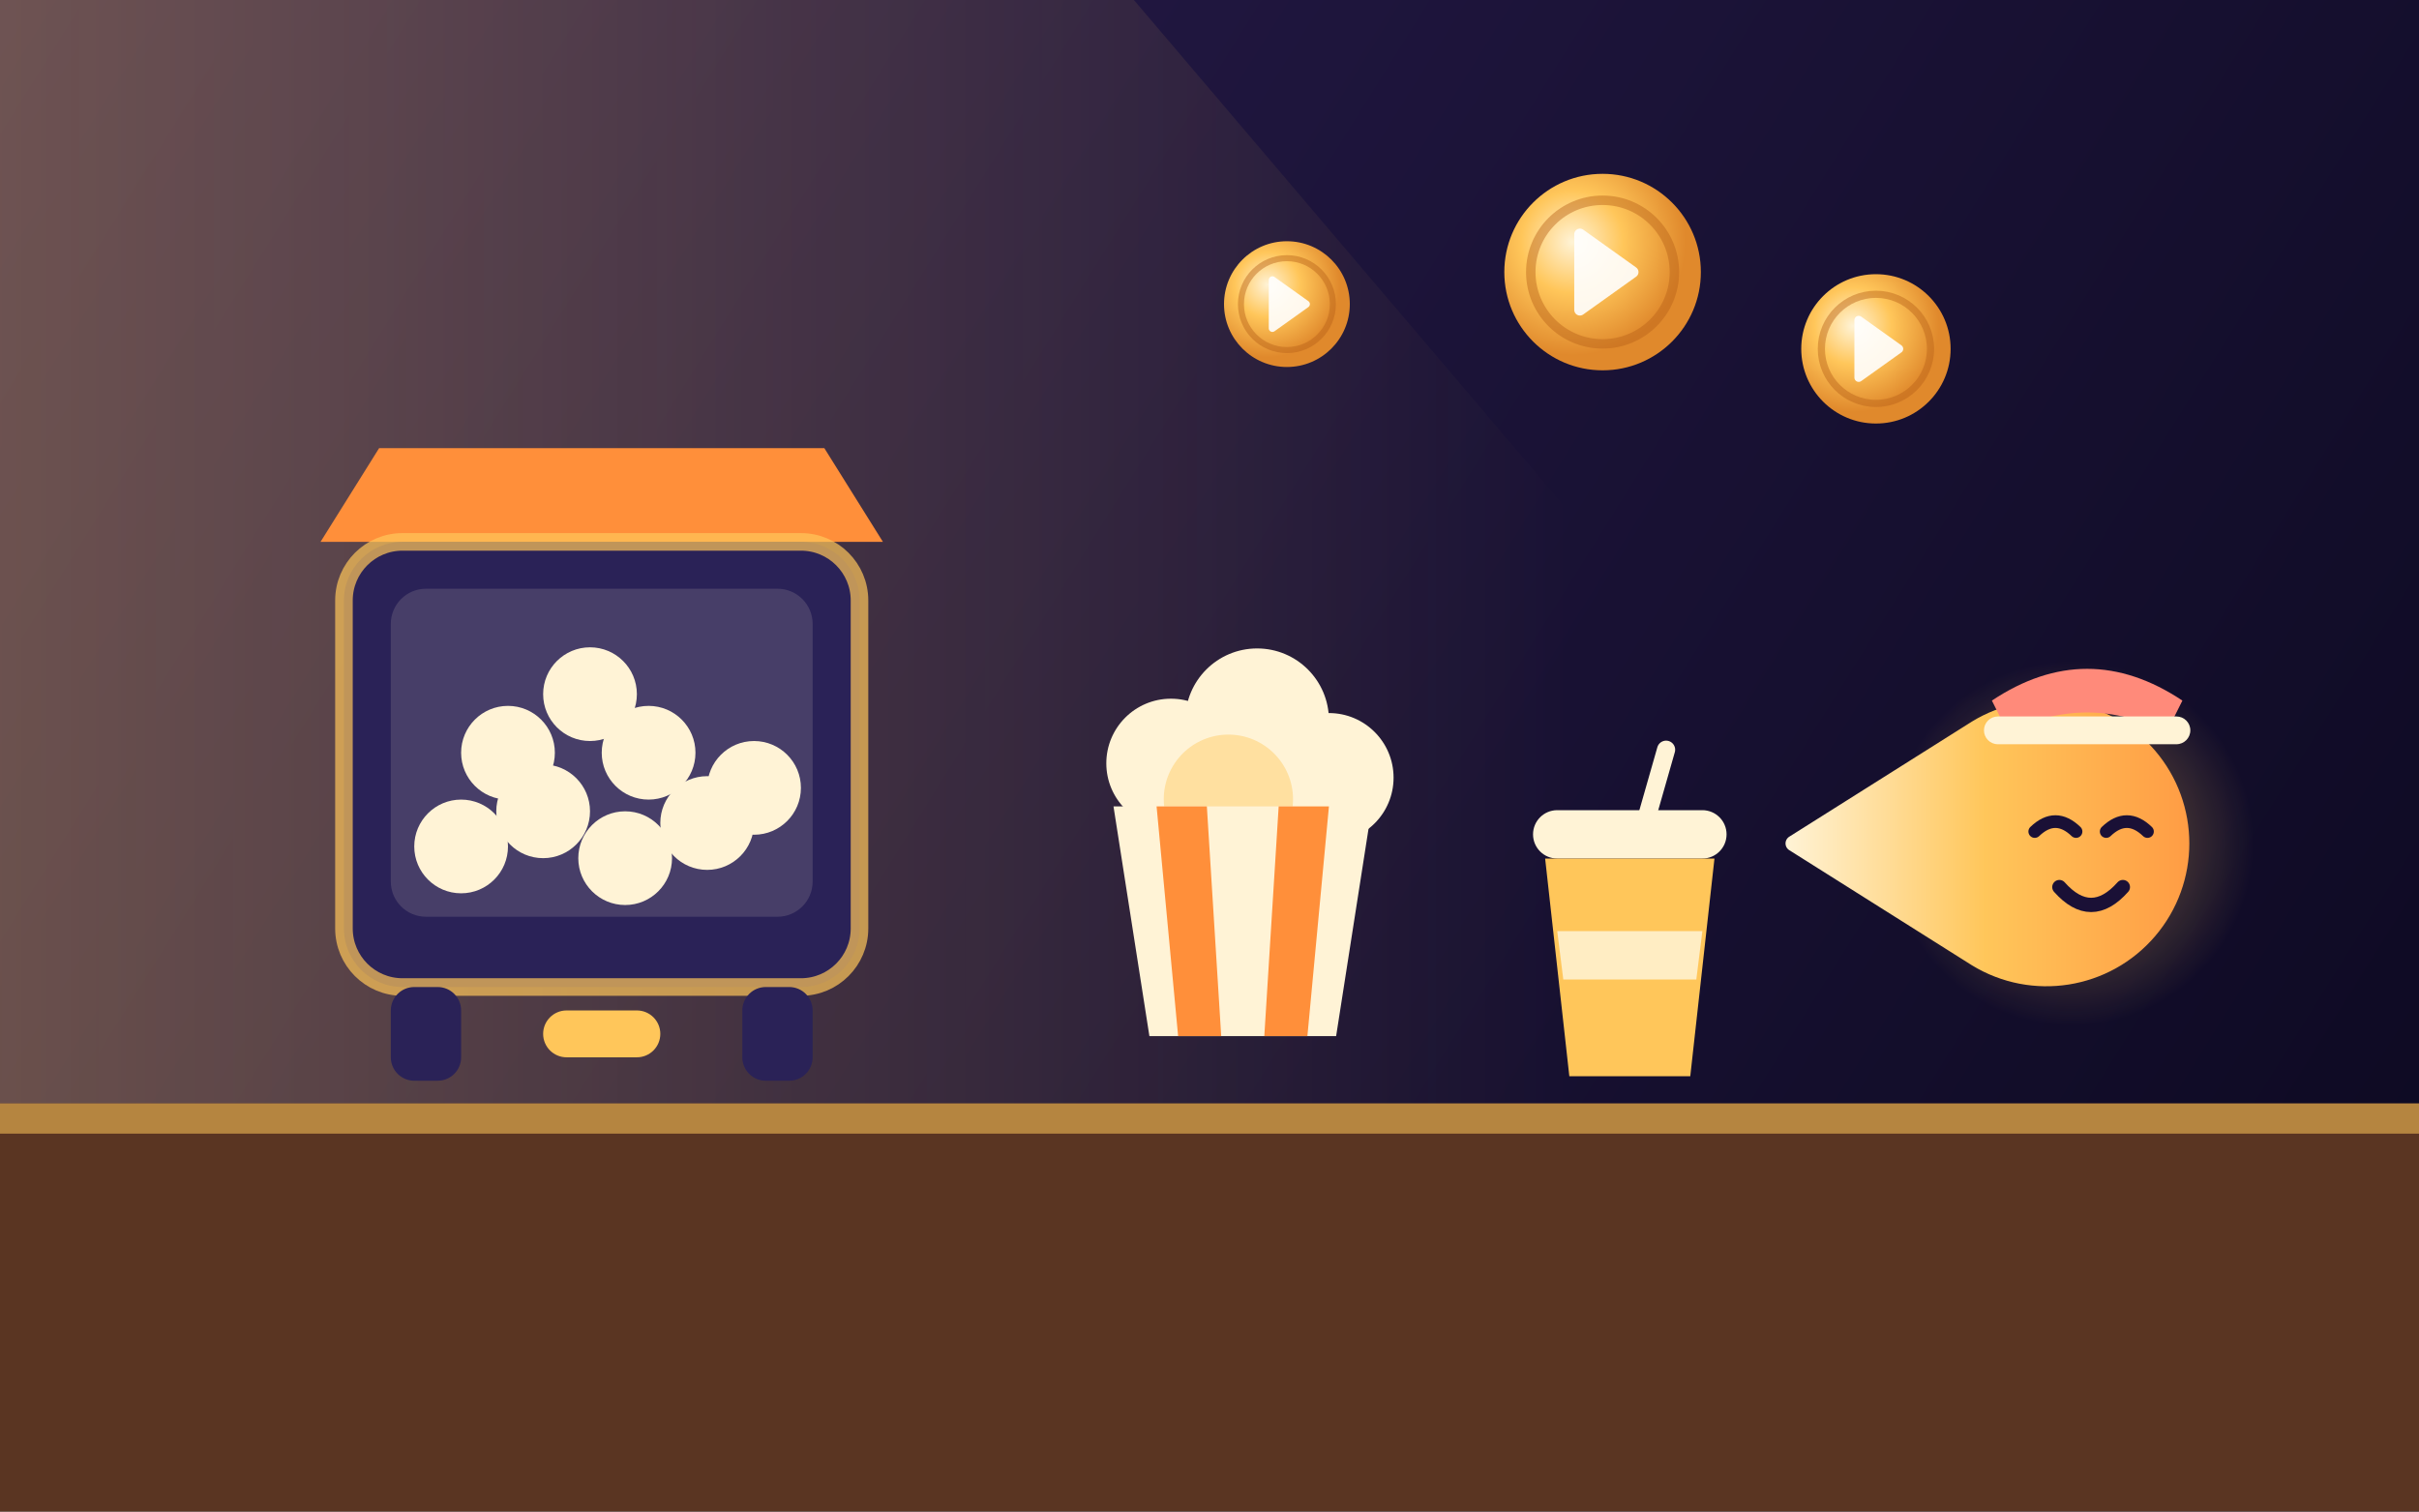
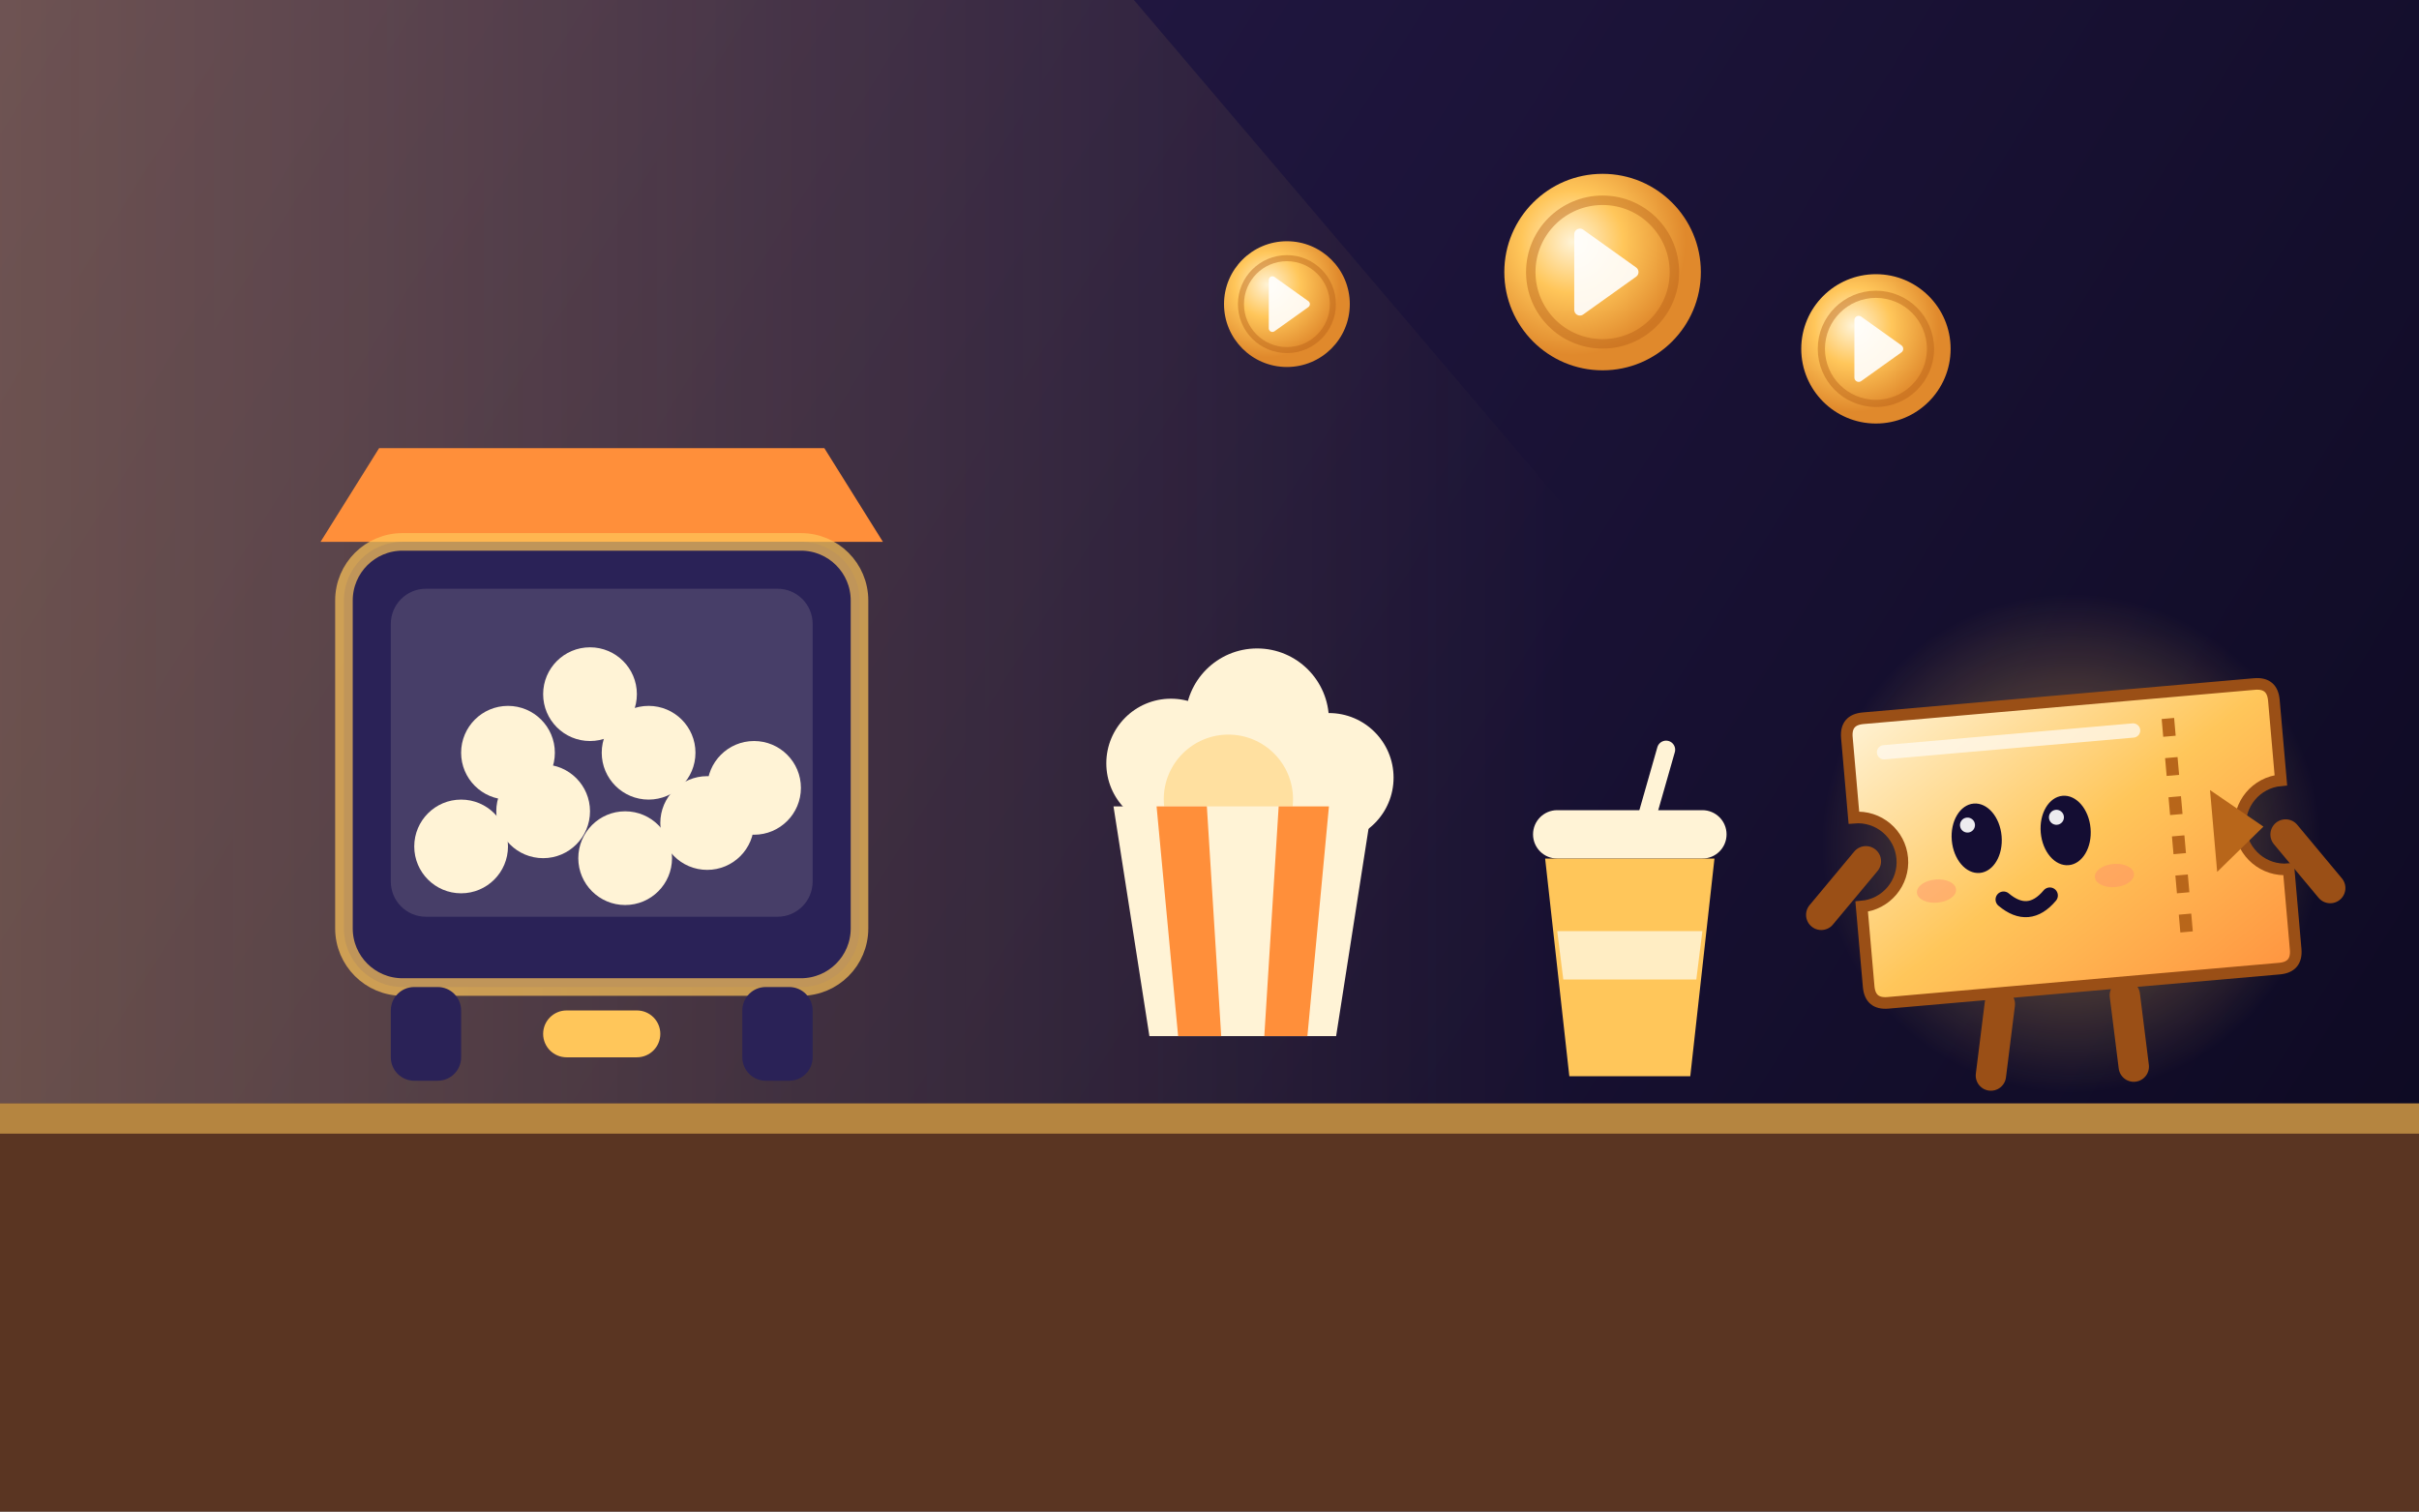
<svg xmlns="http://www.w3.org/2000/svg" viewBox="0 0 320 200" width="320" height="200">
  <defs>
    <linearGradient id="csb" gradientUnits="userSpaceOnUse" x1="0" y1="0" x2="320" y2="200">
      <stop offset="0" stop-color="#2a1d4f" stop-opacity="1" />
      <stop offset="1" stop-color="#0c0920" stop-opacity="1" />
    </linearGradient>
    <linearGradient id="csl" gradientUnits="userSpaceOnUse" x1="0" y1="0" x2="320" y2="0">
      <stop offset="0" stop-color="#ffc65a" stop-opacity="0.32" />
      <stop offset="0.65" stop-color="#ffc65a" stop-opacity="0" />
    </linearGradient>
  </defs>
  <rect width="320" height="200" fill="url(#csb)" />
  <path d="M0 0 L150 0 L320 200 L0 200 Z" fill="url(#csl)" />
  <rect x="0" y="146" width="320" height="54" fill="#5a3522" />
  <rect x="0" y="146" width="320" height="4" fill="#ffc65a" opacity=".55" />
  <g transform="translate(30 50) scale(1.55)">
    <path d="M8 14 H56 L51 6 H13 Z" fill="#ff8f3a" />
    <rect x="10" y="14" width="44" height="38" rx="5" fill="#2a2257" stroke="#ffc65a" stroke-opacity=".7" stroke-width="1.5" />
    <rect x="14" y="18" width="36" height="28" rx="3" fill="#fff3d6" opacity=".14" />
    <circle cx="20" cy="40" r="4" fill="#fff3d6" />
    <circle cx="27" cy="37" r="4" fill="#fff3d6" />
    <circle cx="34" cy="41" r="4" fill="#fff3d6" />
    <circle cx="41" cy="38" r="4" fill="#fff3d6" />
    <circle cx="24" cy="32" r="4" fill="#fff3d6" />
    <circle cx="36" cy="32" r="4" fill="#fff3d6" />
    <circle cx="45" cy="35" r="4" fill="#fff3d6" />
    <circle cx="31" cy="27" r="4" fill="#fff3d6" />
    <rect x="14" y="52" width="6" height="8" rx="2" fill="#2a2257" />
    <rect x="44" y="52" width="6" height="8" rx="2" fill="#2a2257" />
    <rect x="27" y="54" width="10" height="4" rx="2" fill="#ffc65a" />
  </g>
  <g transform="translate(134 82) scale(0.95)">
    <g fill="#fff3d6">
      <circle cx="22" cy="20" r="9" />
      <circle cx="34" cy="14" r="10" />
      <circle cx="44" cy="22" r="9" />
      <circle cx="30" cy="25" r="9" fill="#ffe0a0" />
    </g>
    <path d="M14 26 H50 L45 58 H19 Z" fill="#fff3d6" />
    <path d="M20 26 L23 58 H29 L27 26 Z M37 26 L35 58 H41 L44 26 Z" fill="#ff8f3a" />
  </g>
  <g transform="translate(190 96) scale(0.8)">
    <path d="M38 4 L34 18" stroke="#fff3d6" stroke-width="3" stroke-linecap="round" />
    <rect x="16" y="14" width="32" height="8" rx="4" fill="#fff3d6" />
    <path d="M18 22 H46 L42 58 H22 Z" fill="#ffc65a" />
    <path d="M20 34 H44 L43 42 H21 Z" fill="#fff3d6" opacity=".85" />
  </g>
-   <g transform="translate(232 78) scale(1.05)">
+   <svg x="236.2" y="73.8" width="75.6" height="75.6" viewBox="0 0 64 64">
    <defs>
-       <linearGradient id="psf" gradientUnits="userSpaceOnUse" x1="4" y1="0" x2="60" y2="0">
-         <stop offset="0" stop-color="#fff3d6" stop-opacity="1" />
-         <stop offset="0.45" stop-color="#ffc65a" stop-opacity="1" />
-         <stop offset="1" stop-color="#ff9440" stop-opacity="1" />
+       <linearGradient id="cs-sd-gold" x1="0" y1="0" x2="1" y2="1">
+         <stop offset="0" stop-color="#fff3d6" />
+         <stop offset=".5" stop-color="#ffc65a" />
+         <stop offset="1" stop-color="#ff9440" />
      </linearGradient>
-       <radialGradient id="psg" gradientUnits="userSpaceOnUse" cx="40" cy="32" r="23">
-         <stop offset="0" stop-color="#ffc65a" stop-opacity="0.45" />
+       <radialGradient id="cs-sd-glow">
+         <stop offset="0" stop-color="#ffc65a" stop-opacity=".5" />
        <stop offset="1" stop-color="#ffc65a" stop-opacity="0" />
      </radialGradient>
    </defs>
-     <circle cx="40" cy="32" r="23" fill="url(#psg)" />
-     <path d="M5 32 L28 17.5 A17 17 0 1 1 28 46.5 Z" fill="url(#psf)" stroke="url(#psf)" stroke-width="2" stroke-linejoin="round" />
-     <path d="M35.4 30.5 Q38 28 40.6 30.5" fill="none" stroke="#1a1036" stroke-width="1.6" stroke-linecap="round" />
-     <path d="M44.4 30.5 Q47 28 49.6 30.5" fill="none" stroke="#1a1036" stroke-width="1.6" stroke-linecap="round" />
-     <path d="M38.5 37.5 Q42.5 42 46.5 37.5" fill="none" stroke="#1a1036" stroke-width="1.8" stroke-linecap="round" />
-     <path d="M30 14 Q42 6 54 14 L52 18 Q42 13 32 18 Z" fill="#ff8a7a" />
-     <rect x="29" y="16" width="26" height="3.5" rx="1.75" fill="#fff3d6" />
-   </g>
+     <circle cx="32" cy="32" r="28" fill="url(#cs-sd-glow)" />
+     <g transform="rotate(-5 32 32)">
+       <path d="M10 16 H54 Q56 16 56 18 V27 A5 5 0 0 0 56 37 V46 Q56 48 54 48 H10 Q8 48 8 46 V37 A5 5 0 0 0 8 27 V18 Q8 16 10 16Z" fill="url(#cs-sd-gold)" stroke="#9a4f16" stroke-width="1.3" />
+       <path d="M44 19 V45" stroke="#b8661a" stroke-width="1.4" stroke-dasharray="2 2.4" />
+       <path d="M48 27.4 L53.6 32 L48 36.6Z" fill="#b8661a" />
+       <path d="M12 20 H40" stroke="#fffaf0" stroke-width="1.6" opacity=".75" stroke-linecap="round" />
+       <ellipse cx="21.5" cy="30.5" rx="2.8" ry="3.9" fill="#140d33" />
+       <circle cx="20.60" cy="28.94" r="0.84" fill="#fff" opacity=".92" />
+       <ellipse cx="31.5" cy="30.5" rx="2.8" ry="3.9" fill="#140d33" />
+       <circle cx="30.60" cy="28.94" r="0.84" fill="#fff" opacity=".92" />
+       <path d="M23.9 37.6 Q26.5 40.2 29.1 37.6" stroke="#140d33" stroke-width="1.8" fill="none" stroke-linecap="round" />
+       <ellipse cx="16.5" cy="36" rx="2.2" ry="1.3" fill="#ff8f6a" opacity=".45" />
+       <ellipse cx="36.5" cy="36" rx="2.2" ry="1.3" fill="#ff8f6a" opacity=".45" />
+     </g>
+     <path d="M9 34 L4 40" stroke="#9a4f16" stroke-width="3.4" fill="none" stroke-linecap="round" stroke-linejoin="round" />
+     <path d="M56 31 L61 37" stroke="#9a4f16" stroke-width="3.4" fill="none" stroke-linecap="round" stroke-linejoin="round" />
+     <path d="M24 50 L23 58" stroke="#9a4f16" stroke-width="3.4" fill="none" stroke-linecap="round" stroke-linejoin="round" />
+     <path d="M38 49 L39 57" stroke="#9a4f16" stroke-width="3.4" fill="none" stroke-linecap="round" stroke-linejoin="round" />
+   </svg>
  <g transform="translate(196 20) scale(0.5)">
    <defs>
      <radialGradient id="cg" gradientUnits="userSpaceOnUse" cx="24" cy="24" r="30">
        <stop offset="0" stop-color="#fff3d6" stop-opacity="1" />
        <stop offset="0.45" stop-color="#ffc65a" stop-opacity="1" />
        <stop offset="1" stop-color="#e0892c" stop-opacity="1" />
      </radialGradient>
    </defs>
    <circle cx="32" cy="32" r="26" fill="url(#cg)" />
    <circle cx="32" cy="32" r="19" fill="none" stroke="#b8621a" stroke-opacity=".45" stroke-width="2.5" />
    <path d="M26 22 L40 32 L26 42 Z" fill="#fff" stroke="#fff" stroke-width="3" stroke-linejoin="round" opacity=".9" />
  </g>
  <g transform="translate(236 34) scale(0.38)">
    <defs>
      <radialGradient id="cg" gradientUnits="userSpaceOnUse" cx="24" cy="24" r="30">
        <stop offset="0" stop-color="#fff3d6" stop-opacity="1" />
        <stop offset="0.45" stop-color="#ffc65a" stop-opacity="1" />
        <stop offset="1" stop-color="#e0892c" stop-opacity="1" />
      </radialGradient>
    </defs>
    <circle cx="32" cy="32" r="26" fill="url(#cg)" />
    <circle cx="32" cy="32" r="19" fill="none" stroke="#b8621a" stroke-opacity=".45" stroke-width="2.5" />
    <path d="M26 22 L40 32 L26 42 Z" fill="#fff" stroke="#fff" stroke-width="3" stroke-linejoin="round" opacity=".9" />
  </g>
  <g transform="translate(160 30) scale(0.32)">
    <defs>
      <radialGradient id="cg" gradientUnits="userSpaceOnUse" cx="24" cy="24" r="30">
        <stop offset="0" stop-color="#fff3d6" stop-opacity="1" />
        <stop offset="0.45" stop-color="#ffc65a" stop-opacity="1" />
        <stop offset="1" stop-color="#e0892c" stop-opacity="1" />
      </radialGradient>
    </defs>
    <circle cx="32" cy="32" r="26" fill="url(#cg)" />
    <circle cx="32" cy="32" r="19" fill="none" stroke="#b8621a" stroke-opacity=".45" stroke-width="2.5" />
    <path d="M26 22 L40 32 L26 42 Z" fill="#fff" stroke="#fff" stroke-width="3" stroke-linejoin="round" opacity=".9" />
  </g>
</svg>
